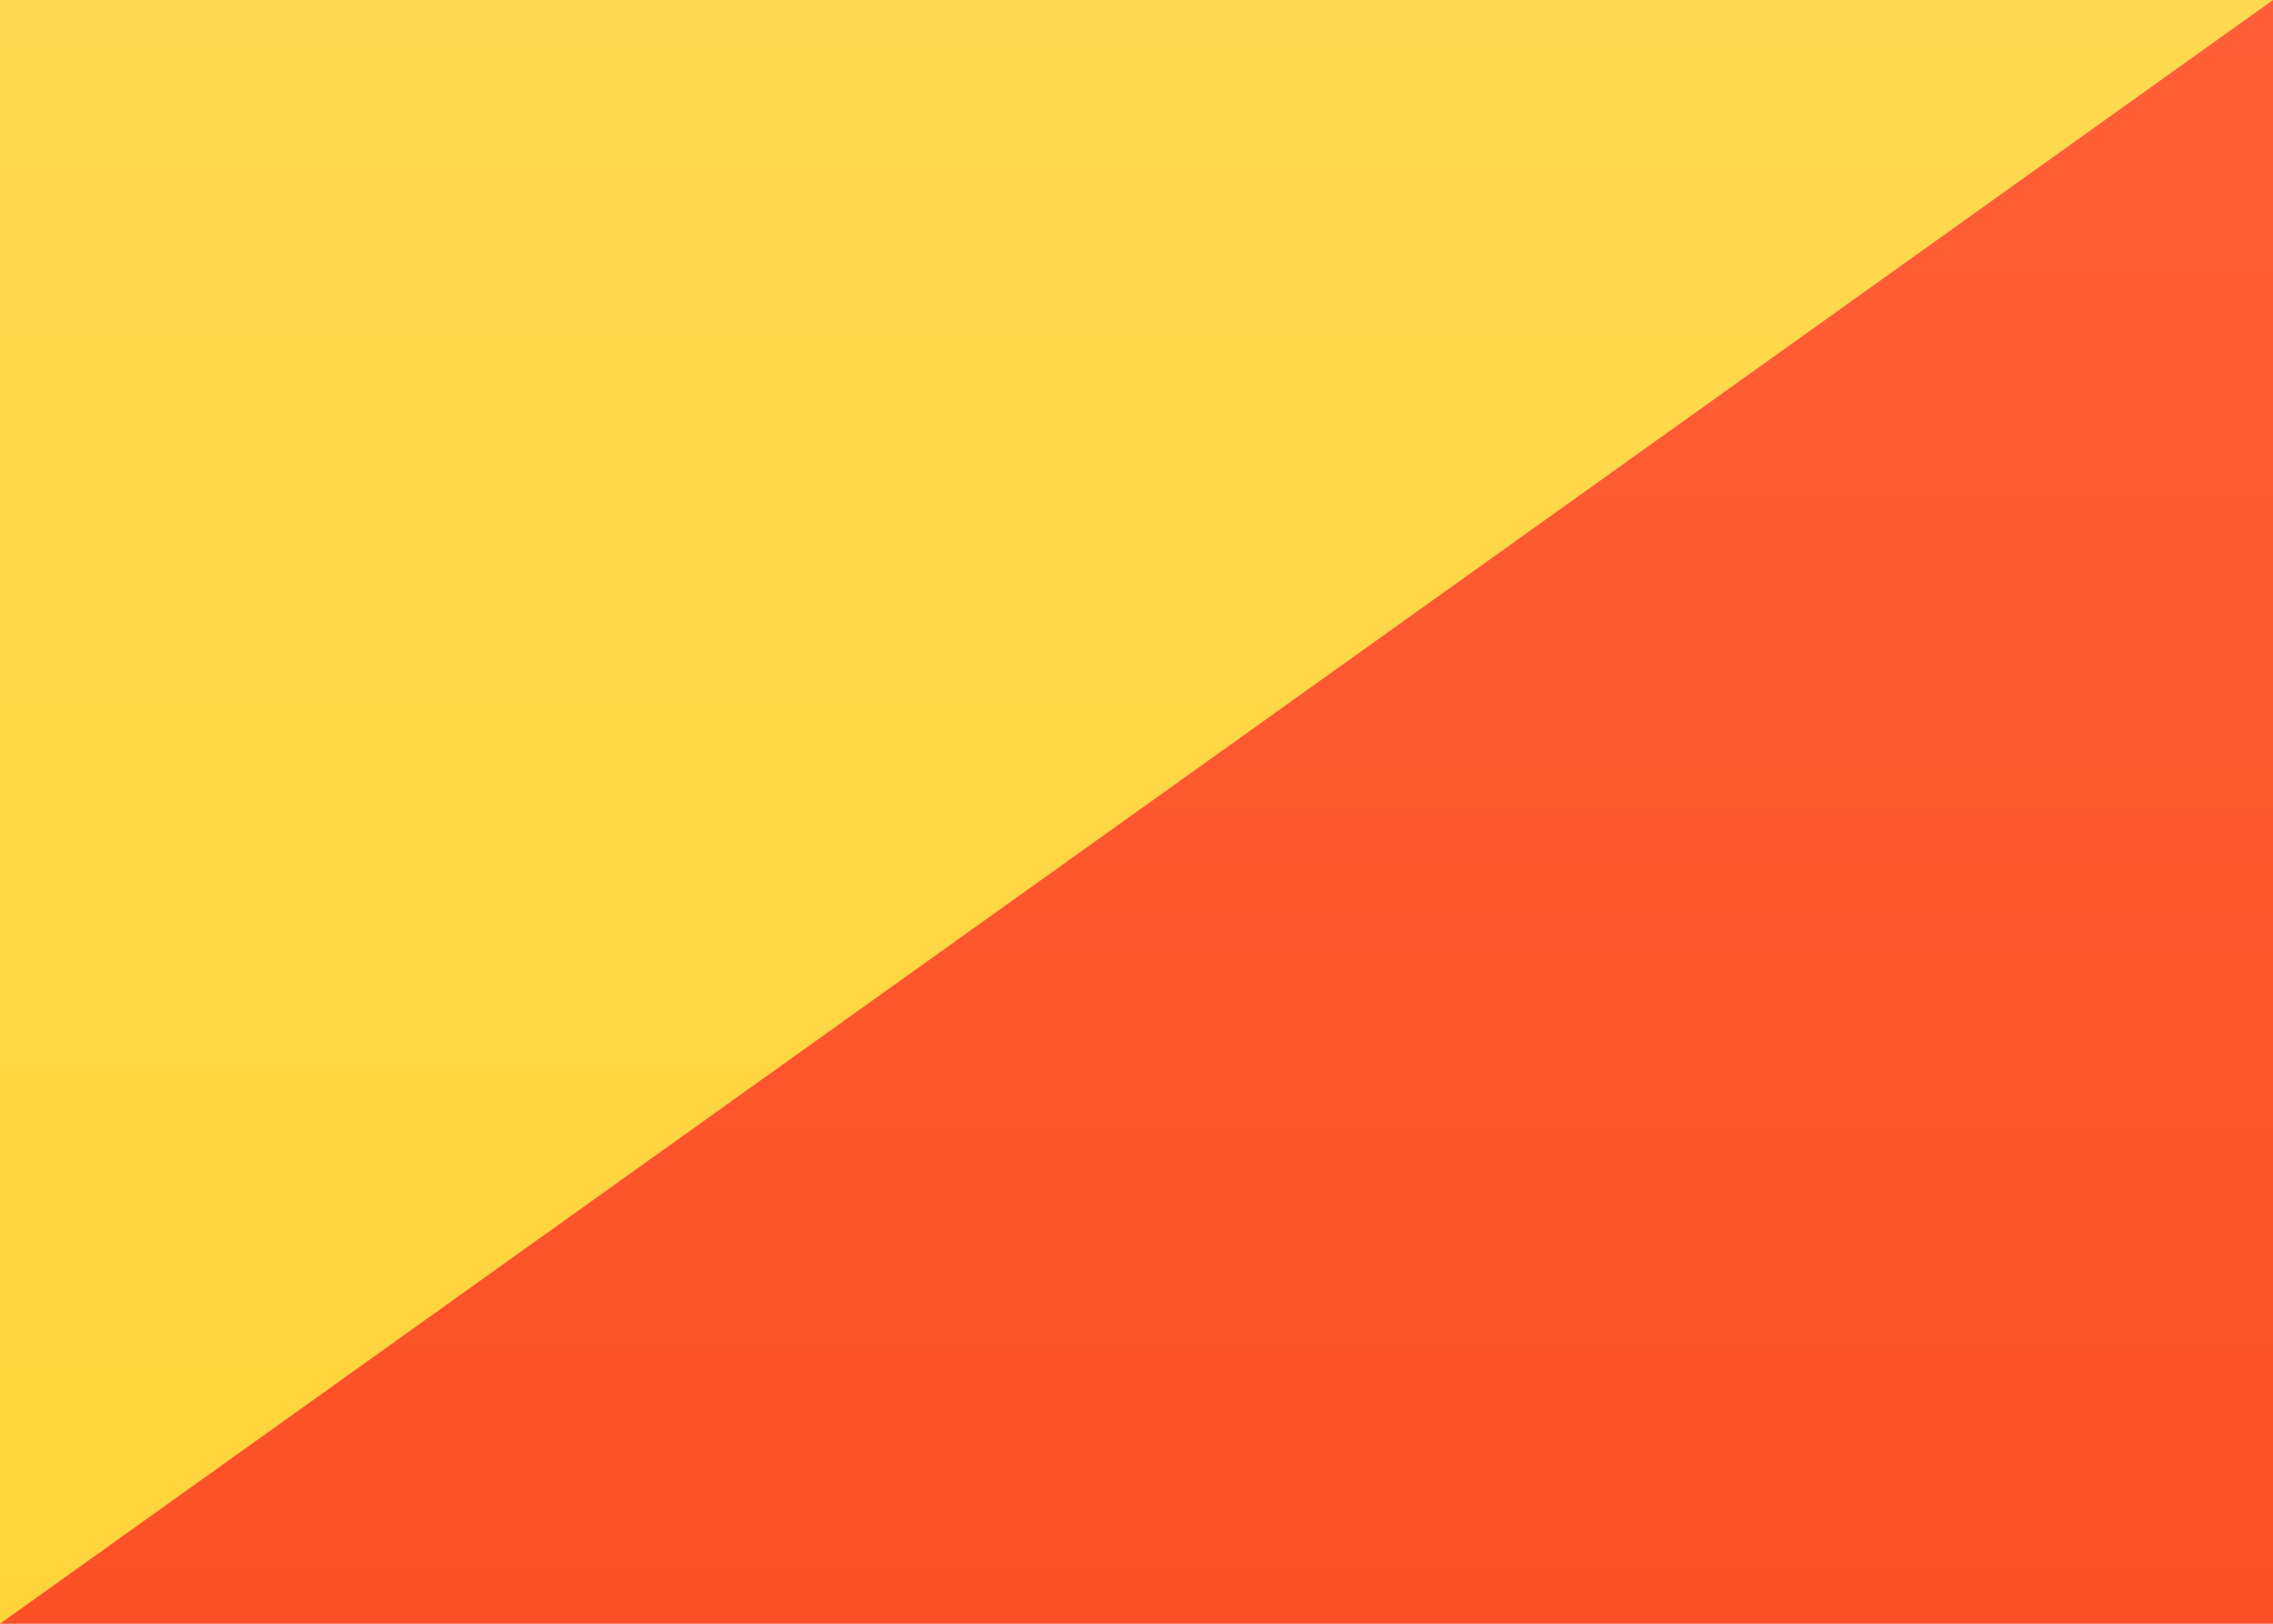
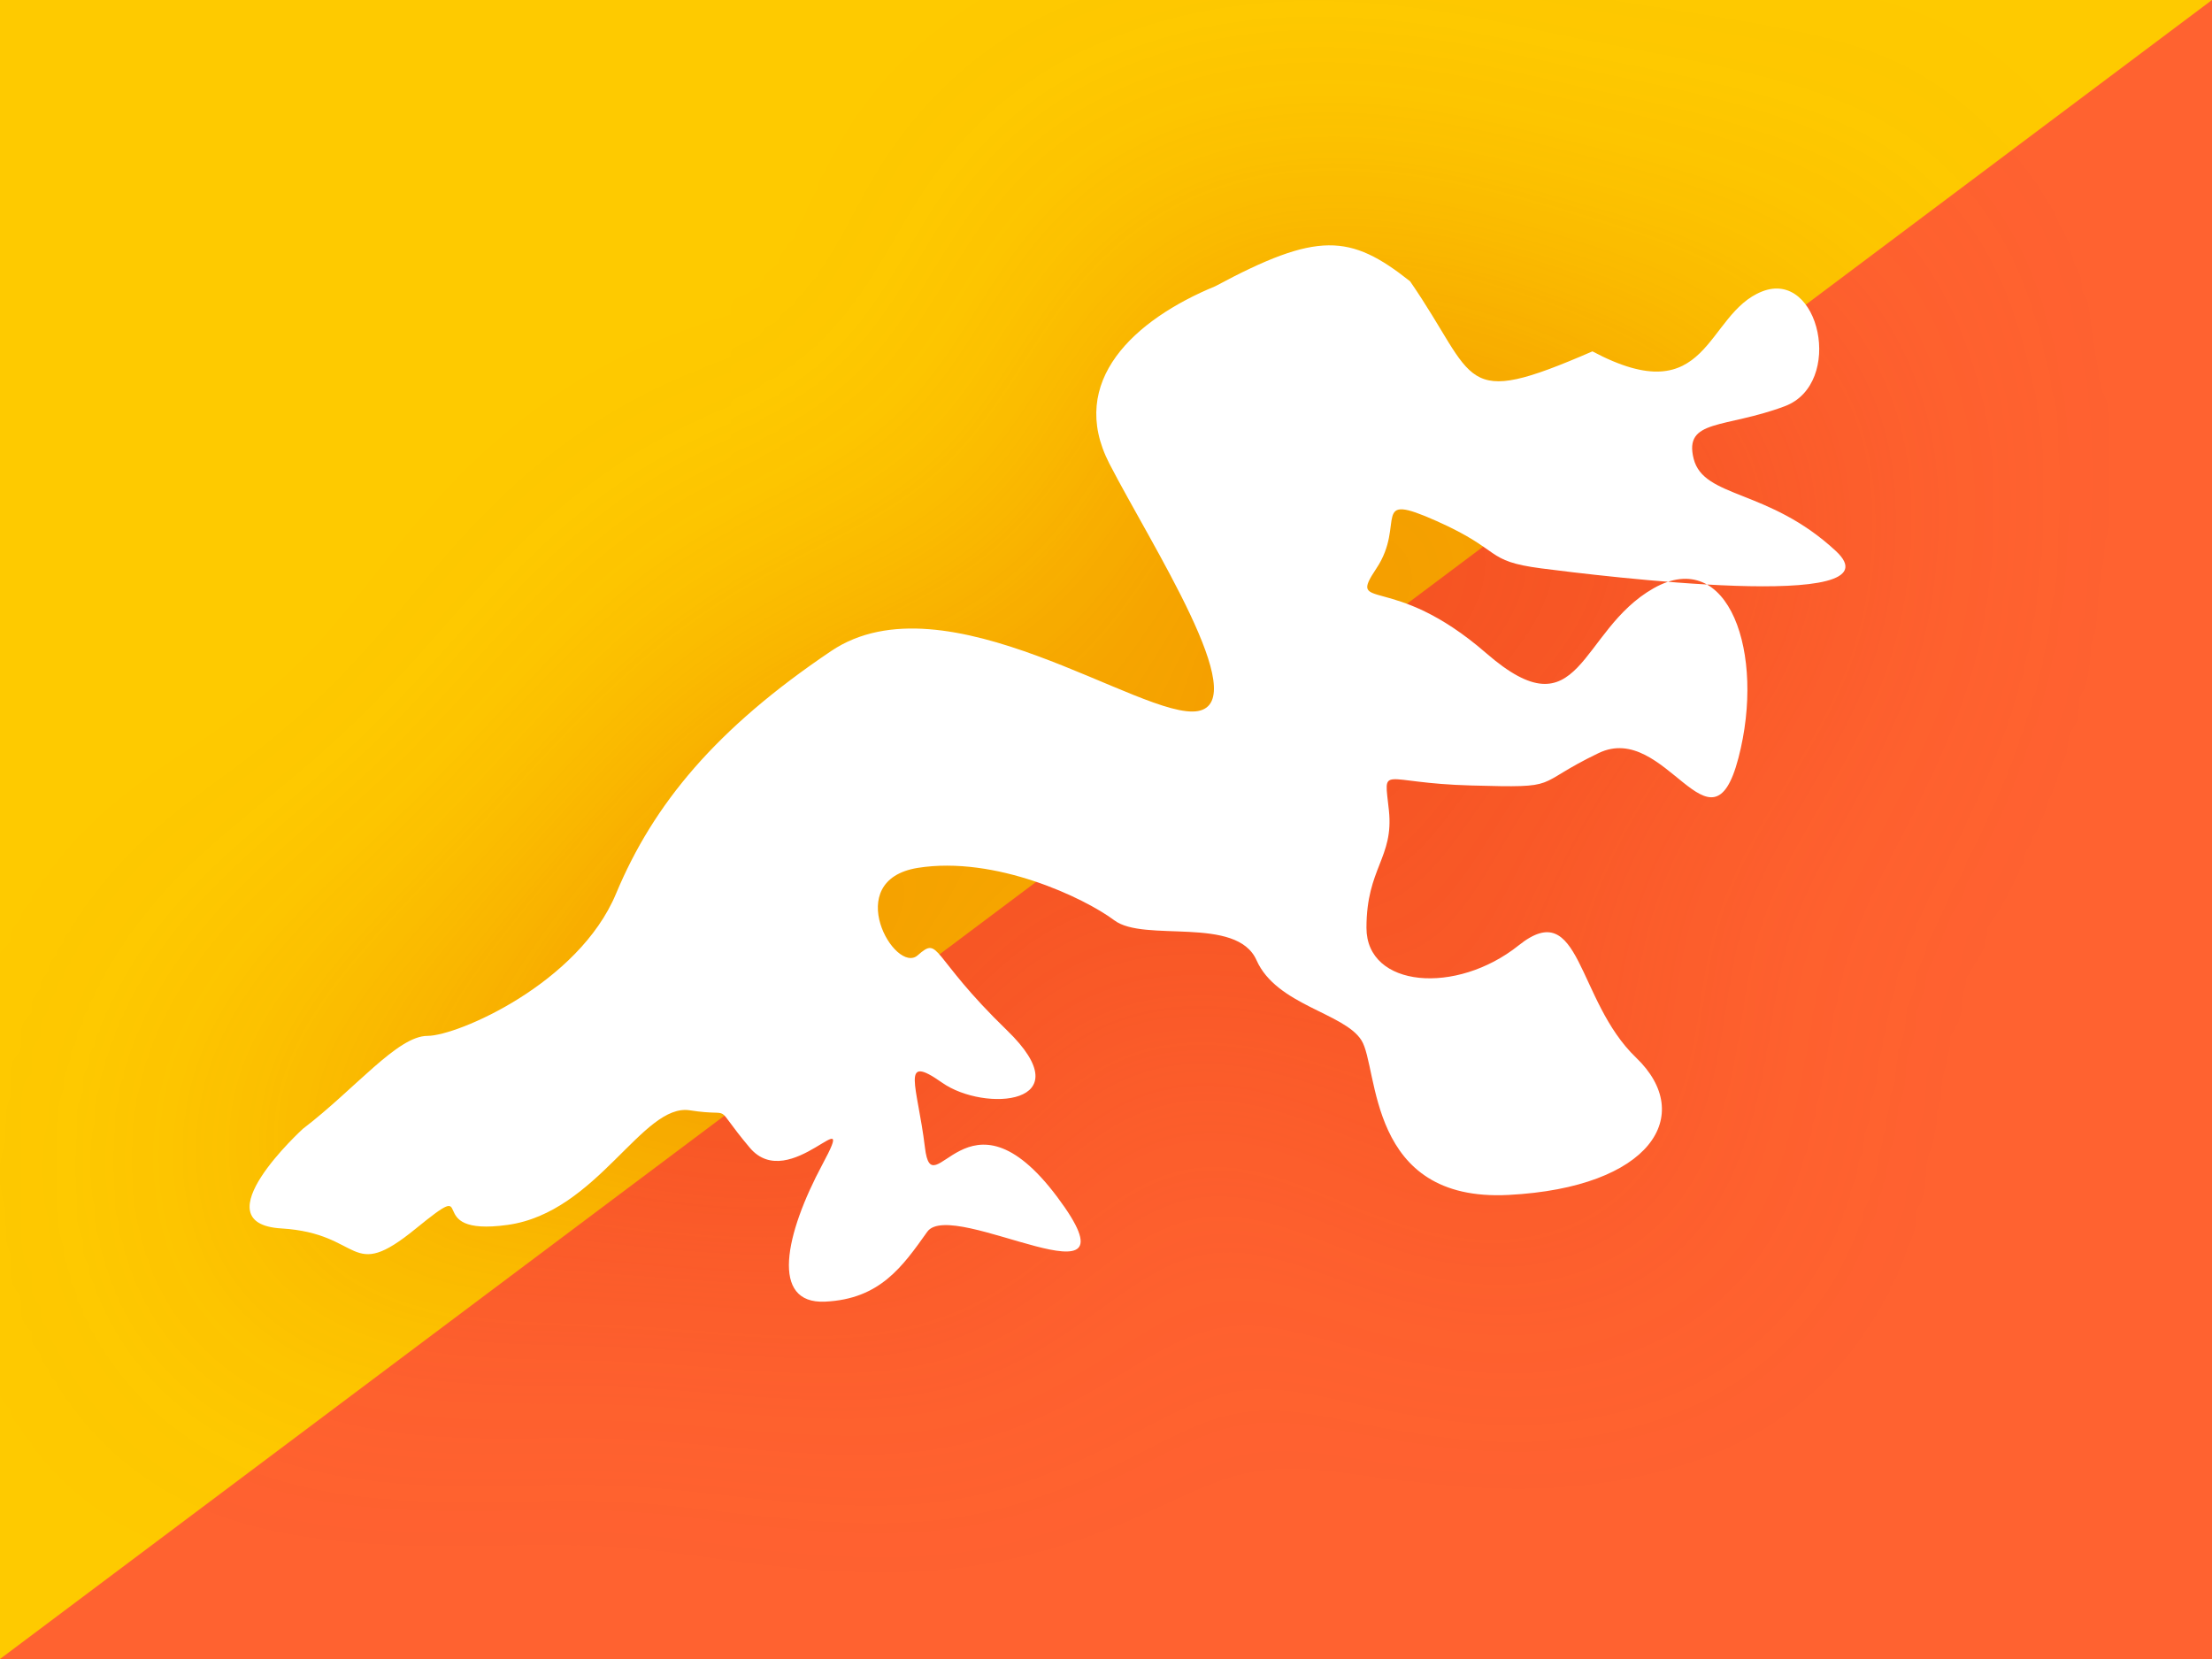
- <svg xmlns="http://www.w3.org/2000/svg" width="21px" height="15px" viewBox="0 0 21 15" version="1.1">
-   <defs>
-     <linearGradient x1="50%" y1="0%" x2="50%" y2="100%" id="linearGradient-1">
-       <stop stop-color="#FFFFFF" offset="0%" />
-       <stop stop-color="#F0F0F0" offset="100%" />
-     </linearGradient>
-     <linearGradient x1="50%" y1="0%" x2="50%" y2="100%" id="linearGradient-2">
-       <stop stop-color="#FF5F38" offset="0%" />
-       <stop stop-color="#FD5026" offset="100%" />
-     </linearGradient>
-     <linearGradient x1="50%" y1="0%" x2="50%" y2="100%" id="linearGradient-3">
-       <stop stop-color="#FFD951" offset="0%" />
-       <stop stop-color="#FFD43B" offset="100%" />
-     </linearGradient>
-   </defs>
-   <g id="Symbols" stroke="none" stroke-width="1" fill="none" fill-rule="evenodd">
-     <g id="BT">
-       <rect id="FlagBackground" fill="url(#linearGradient-1)" x="0" y="0" width="21" height="15" />
-       <rect id="Mask-Copy" fill="url(#linearGradient-2)" x="0" y="0" width="21" height="15" />
-       <polygon id="Rectangle-2" fill="url(#linearGradient-3)" points="0 15 21 0 0 0" />
+ <svg xmlns="http://www.w3.org/2000/svg" width="20" height="15" viewBox="0 0 20 15" fill="none">
+   <mask id="mask0_964_6784" style="mask-type:alpha" maskUnits="userSpaceOnUse" x="0" y="0" width="20" height="15">
+     <rect width="20" height="15" fill="white" />
+   </mask>
+   <g mask="url(#mask0_964_6784)">
+     <path fill-rule="evenodd" clip-rule="evenodd" d="M0 0H20V15H0V0Z" fill="#FF6230" />
+     <path fill-rule="evenodd" clip-rule="evenodd" d="M0 0V15L20 0H0Z" fill="#FECA00" />
+     <g filter="url(#filter0_d_964_6784)">
+       <path fill-rule="evenodd" clip-rule="evenodd" d="M2.739 10.206C2.739 10.206 1.799 11.062 2.544 11.107C3.289 11.152 3.15 11.606 3.759 11.109C4.368 10.613 3.777 11.188 4.59 11.075C5.402 10.962 5.809 9.971 6.238 10.039C6.666 10.106 6.418 9.948 6.779 10.377C7.14 10.806 7.775 9.896 7.436 10.528C7.098 11.16 6.962 11.791 7.459 11.769C7.956 11.746 8.159 11.453 8.384 11.137C8.61 10.821 10.371 11.905 9.558 10.821C8.746 9.738 8.43 10.94 8.363 10.376C8.295 9.811 8.134 9.518 8.518 9.789C8.901 10.059 9.804 9.992 9.104 9.315C8.404 8.637 8.502 8.457 8.298 8.637C8.095 8.818 7.599 7.96 8.298 7.847C8.998 7.735 9.804 8.118 10.075 8.321C10.346 8.525 11.181 8.276 11.361 8.682C11.542 9.089 12.152 9.157 12.309 9.405C12.468 9.653 12.355 10.872 13.641 10.804C14.928 10.737 15.334 10.082 14.793 9.563C14.251 9.044 14.296 8.096 13.732 8.547C13.167 8.999 12.355 8.931 12.355 8.389C12.355 7.847 12.603 7.757 12.558 7.328C12.513 6.899 12.468 7.08 13.303 7.102C14.138 7.125 13.844 7.102 14.454 6.809C15.063 6.516 15.47 7.802 15.718 6.854C15.966 5.906 15.628 4.936 14.951 5.319C14.273 5.703 14.296 6.651 13.438 5.906C12.581 5.161 12.174 5.545 12.445 5.139C12.716 4.732 12.377 4.439 12.987 4.71C13.596 4.981 13.416 5.071 13.935 5.139C14.454 5.206 17.208 5.545 16.598 4.981C15.989 4.416 15.404 4.508 15.313 4.147C15.223 3.786 15.595 3.876 16.137 3.673C16.678 3.47 16.453 2.432 15.933 2.635C15.414 2.838 15.459 3.741 14.398 3.177C13.18 3.706 13.369 3.44 12.749 2.543C12.207 2.114 11.914 2.091 10.988 2.588C10.258 2.889 9.647 3.446 10.03 4.191C10.414 4.936 11.328 6.338 10.832 6.429C10.335 6.519 8.552 5.187 7.514 5.887C6.475 6.587 5.909 7.268 5.57 8.08C5.231 8.893 4.136 9.366 3.865 9.366C3.594 9.366 3.213 9.844 2.739 10.206Z" fill="white" />
    </g>
  </g>
+   <defs>
+     <filter id="filter0_d_964_6784" x="-0.743" y="-0.782" width="20.429" height="15.551" filterUnits="userSpaceOnUse" color-interpolation-filters="sRGB">
+       <feFlood flood-opacity="0" result="BackgroundImageFix" />
+       <feColorMatrix in="SourceAlpha" type="matrix" values="0 0 0 0 0 0 0 0 0 0 0 0 0 0 0 0 0 0 127 0" result="hardAlpha" />
+       <feOffset />
+       <feGaussianBlur stdDeviation="1.5" />
+       <feColorMatrix type="matrix" values="0 0 0 0 0.867 0 0 0 0 0.184 0 0 0 0 0 0 0 0 0.38 0" />
+       <feBlend mode="normal" in2="BackgroundImageFix" result="effect1_dropShadow_964_6784" />
+       <feBlend mode="normal" in="SourceGraphic" in2="effect1_dropShadow_964_6784" result="shape" />
+     </filter>
+   </defs>
</svg>
